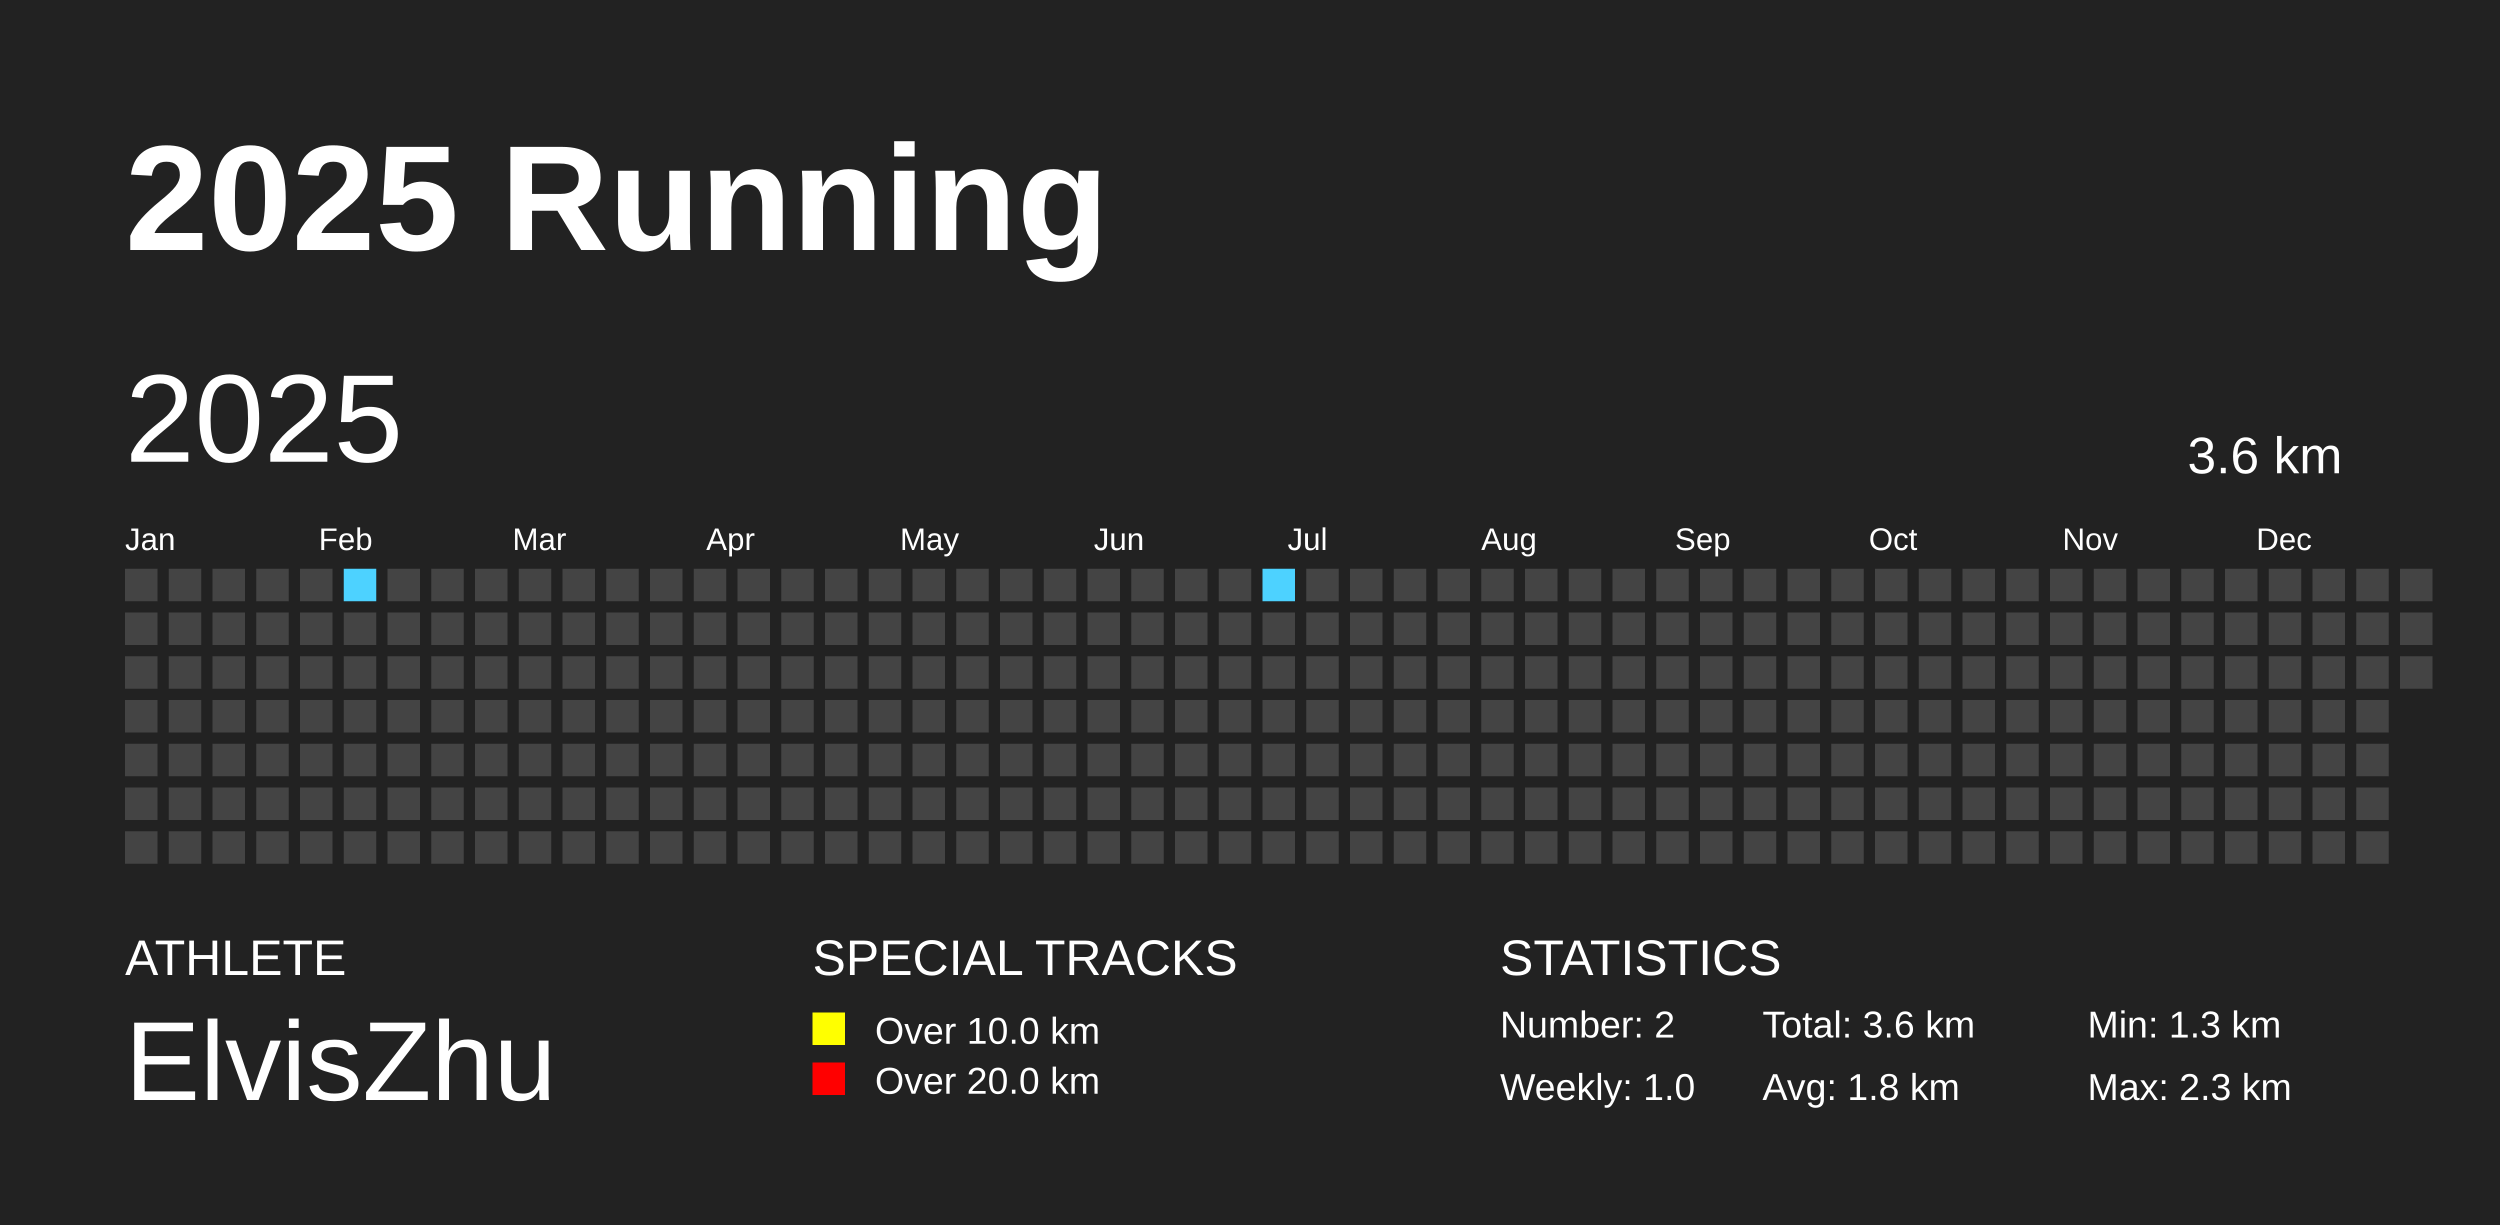
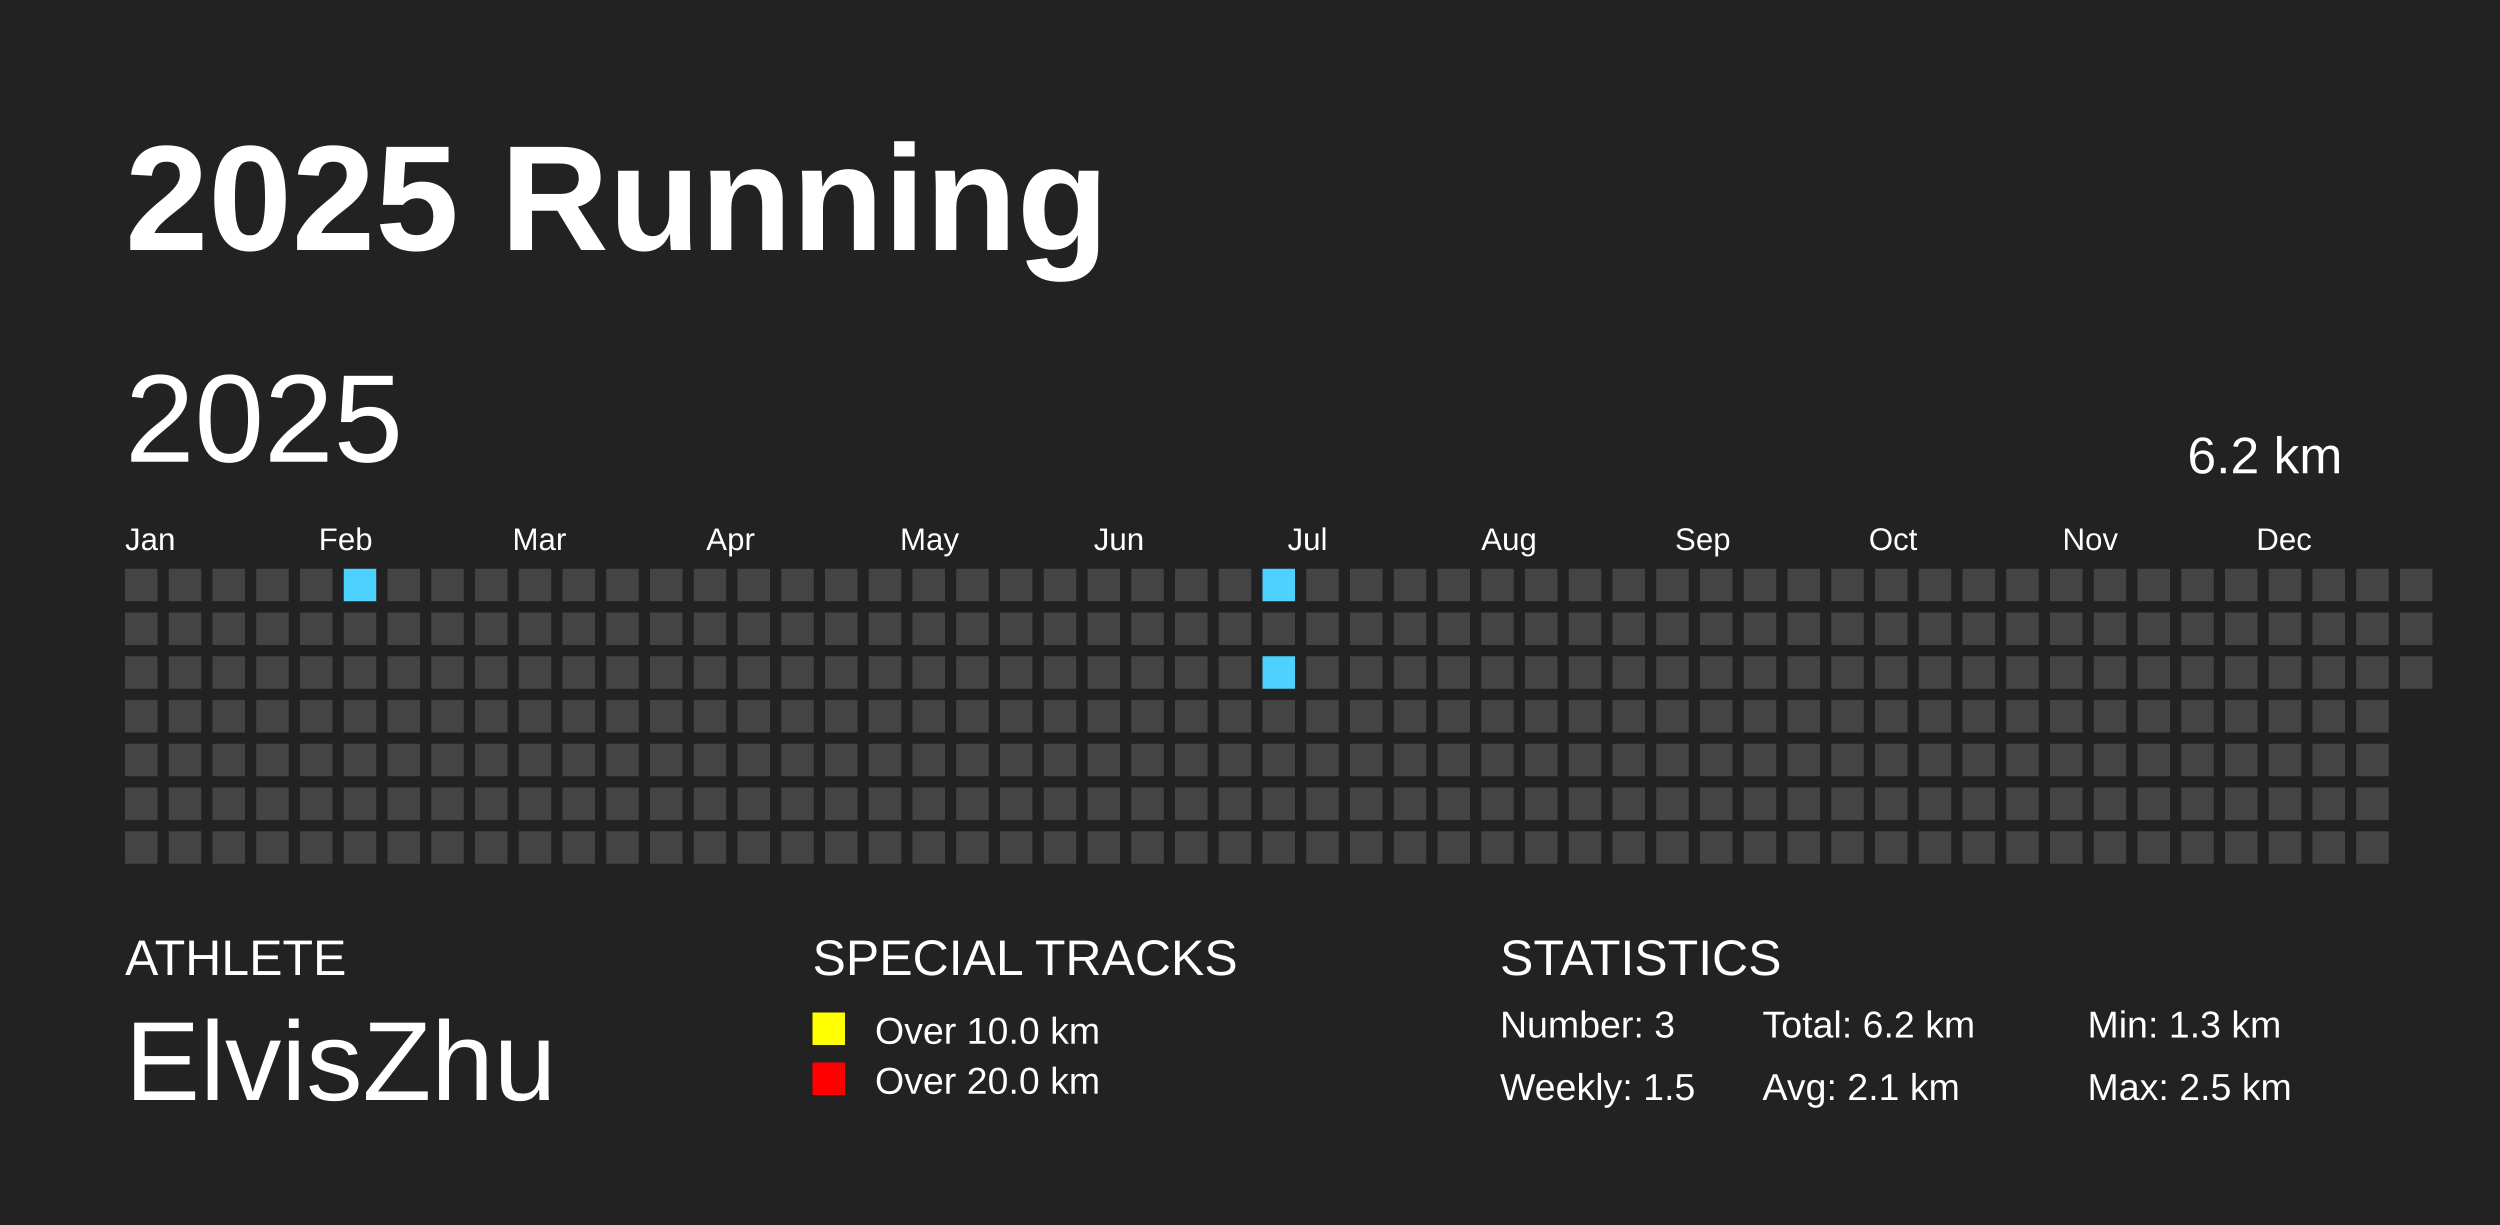
<svg xmlns="http://www.w3.org/2000/svg" baseProfile="full" height="98mm" version="1.1" viewBox="0,0,200,98" width="200mm">
  <defs />
  <rect fill="#222222" height="98" width="200" x="0" y="0" />
  <text fill="#FFFFFF" style="font-size:12px; font-family:Arial; font-weight:bold;" x="10" y="20">2025 Running</text>
  <text fill="#FFFFFF" style="font-size:4px; font-family:Arial" x="10" y="78">ATHLETE</text>
  <text fill="#FFFFFF" style="font-size:9px; font-family:Arial" x="10" y="88">ElvisZhu</text>
  <text fill="#FFFFFF" style="font-size:4px; font-family:Arial" x="65" y="78">SPECIAL TRACKS</text>
  <rect fill="yellow" height="2.6" width="2.6" x="65" y="81" />
  <text fill="#FFFFFF" style="font-size:3px; font-family:Arial" x="70" y="83.5">Over 10.0 km</text>
  <rect fill="red" height="2.6" width="2.6" x="65" y="85" />
  <text fill="#FFFFFF" style="font-size:3px; font-family:Arial" x="70" y="87.5">Over 20.0 km</text>
  <text fill="#FFFFFF" style="font-size:4px; font-family:Arial" x="120" y="78">STATISTICS</text>
-   <text fill="#FFFFFF" style="font-size:3px; font-family:Arial" x="120" y="83">Number: 2</text>
-   <text fill="#FFFFFF" style="font-size:3px; font-family:Arial" x="120" y="88">Weekly: 1.0</text>
-   <text fill="#FFFFFF" style="font-size:3px; font-family:Arial" x="141" y="83">Total: 3.6 km</text>
-   <text fill="#FFFFFF" style="font-size:3px; font-family:Arial" x="141" y="88">Avg: 1.8 km</text>
+   <text fill="#FFFFFF" style="font-size:3px; font-family:Arial" x="120" y="83">Number: 3</text>
+   <text fill="#FFFFFF" style="font-size:3px; font-family:Arial" x="120" y="88">Weekly: 1.5</text>
+   <text fill="#FFFFFF" style="font-size:3px; font-family:Arial" x="141" y="83">Total: 6.2 km</text>
+   <text fill="#FFFFFF" style="font-size:3px; font-family:Arial" x="141" y="88">Avg: 2.1 km</text>
  <text fill="#FFFFFF" style="font-size:3px; font-family:Arial" x="167" y="83">Min: 1.3 km</text>
-   <text fill="#FFFFFF" style="font-size:3px; font-family:Arial" x="167" y="88">Max: 2.3 km</text>
+   <text fill="#FFFFFF" style="font-size:3px; font-family:Arial" x="167" y="88">Max: 2.5 km</text>
  <text dominant-baseline="hanging" fill="#FFFFFF" style="font-size:10.0px; font-family:Arial;" x="10" y="30">2025</text>
-   <text dominant-baseline="hanging" fill="#FFFFFF" style="font-size:4.125px; font-family:Arial;" x="175" y="35">3.6 km</text>
+   <text dominant-baseline="hanging" fill="#FFFFFF" style="font-size:4.125px; font-family:Arial;" x="175" y="35">6.2 km</text>
  <text fill="#FFFFFF" style="font-size:2.5px; font-family:Arial" x="10.0" y="44">Jan</text>
  <text fill="#FFFFFF" style="font-size:2.5px; font-family:Arial" x="25.5" y="44">Feb</text>
  <text fill="#FFFFFF" style="font-size:2.5px; font-family:Arial" x="41.0" y="44">Mar</text>
  <text fill="#FFFFFF" style="font-size:2.5px; font-family:Arial" x="56.5" y="44">Apr</text>
  <text fill="#FFFFFF" style="font-size:2.5px; font-family:Arial" x="72.0" y="44">May</text>
  <text fill="#FFFFFF" style="font-size:2.5px; font-family:Arial" x="87.5" y="44">Jun</text>
  <text fill="#FFFFFF" style="font-size:2.5px; font-family:Arial" x="103.0" y="44">Jul</text>
  <text fill="#FFFFFF" style="font-size:2.5px; font-family:Arial" x="118.5" y="44">Aug</text>
  <text fill="#FFFFFF" style="font-size:2.5px; font-family:Arial" x="134.0" y="44">Sep</text>
  <text fill="#FFFFFF" style="font-size:2.5px; font-family:Arial" x="149.5" y="44">Oct</text>
  <text fill="#FFFFFF" style="font-size:2.5px; font-family:Arial" x="165.0" y="44">Nov</text>
  <text fill="#FFFFFF" style="font-size:2.5px; font-family:Arial" x="180.5" y="44">Dec</text>
  <rect fill="#444444" height="2.6" width="2.6" x="10.0" y="45.5" />
  <rect fill="#444444" height="2.6" width="2.6" x="10.0" y="49.0" />
  <rect fill="#444444" height="2.6" width="2.6" x="10.0" y="52.5" />
  <rect fill="#444444" height="2.6" width="2.6" x="10.0" y="56.0" />
  <rect fill="#444444" height="2.6" width="2.6" x="10.0" y="59.5" />
  <rect fill="#444444" height="2.6" width="2.6" x="10.0" y="63.0" />
  <rect fill="#444444" height="2.6" width="2.6" x="10.0" y="66.5" />
  <rect fill="#444444" height="2.6" width="2.6" x="13.5" y="45.5" />
  <rect fill="#444444" height="2.6" width="2.6" x="13.5" y="49.0" />
  <rect fill="#444444" height="2.6" width="2.6" x="13.5" y="52.5" />
  <rect fill="#444444" height="2.6" width="2.6" x="13.5" y="56.0" />
  <rect fill="#444444" height="2.6" width="2.6" x="13.5" y="59.5" />
  <rect fill="#444444" height="2.6" width="2.6" x="13.5" y="63.0" />
  <rect fill="#444444" height="2.6" width="2.6" x="13.5" y="66.5" />
  <rect fill="#444444" height="2.6" width="2.6" x="17.0" y="45.5" />
  <rect fill="#444444" height="2.6" width="2.6" x="17.0" y="49.0" />
  <rect fill="#444444" height="2.6" width="2.6" x="17.0" y="52.5" />
  <rect fill="#444444" height="2.6" width="2.6" x="17.0" y="56.0" />
  <rect fill="#444444" height="2.6" width="2.6" x="17.0" y="59.5" />
  <rect fill="#444444" height="2.6" width="2.6" x="17.0" y="63.0" />
  <rect fill="#444444" height="2.6" width="2.6" x="17.0" y="66.5" />
  <rect fill="#444444" height="2.6" width="2.6" x="20.5" y="45.5" />
  <rect fill="#444444" height="2.6" width="2.6" x="20.5" y="49.0" />
  <rect fill="#444444" height="2.6" width="2.6" x="20.5" y="52.5" />
  <rect fill="#444444" height="2.6" width="2.6" x="20.5" y="56.0" />
  <rect fill="#444444" height="2.6" width="2.6" x="20.5" y="59.5" />
  <rect fill="#444444" height="2.6" width="2.6" x="20.5" y="63.0" />
  <rect fill="#444444" height="2.6" width="2.6" x="20.5" y="66.5" />
  <rect fill="#444444" height="2.6" width="2.6" x="24.0" y="45.5" />
  <rect fill="#444444" height="2.6" width="2.6" x="24.0" y="49.0" />
  <rect fill="#444444" height="2.6" width="2.6" x="24.0" y="52.5" />
  <rect fill="#444444" height="2.6" width="2.6" x="24.0" y="56.0" />
  <rect fill="#444444" height="2.6" width="2.6" x="24.0" y="59.5" />
  <rect fill="#444444" height="2.6" width="2.6" x="24.0" y="63.0" />
  <rect fill="#444444" height="2.6" width="2.6" x="24.0" y="66.5" />
  <rect fill="#4dd2ff" height="2.6" width="2.6" x="27.5" y="45.5" />
  <rect fill="#444444" height="2.6" width="2.6" x="27.5" y="49.0" />
  <rect fill="#444444" height="2.6" width="2.6" x="27.5" y="52.5" />
  <rect fill="#444444" height="2.6" width="2.6" x="27.5" y="56.0" />
  <rect fill="#444444" height="2.6" width="2.6" x="27.5" y="59.5" />
  <rect fill="#444444" height="2.6" width="2.6" x="27.5" y="63.0" />
  <rect fill="#444444" height="2.6" width="2.6" x="27.5" y="66.5" />
  <rect fill="#444444" height="2.6" width="2.6" x="31.0" y="45.5" />
  <rect fill="#444444" height="2.6" width="2.6" x="31.0" y="49.0" />
  <rect fill="#444444" height="2.6" width="2.6" x="31.0" y="52.5" />
  <rect fill="#444444" height="2.6" width="2.6" x="31.0" y="56.0" />
  <rect fill="#444444" height="2.6" width="2.6" x="31.0" y="59.5" />
  <rect fill="#444444" height="2.6" width="2.6" x="31.0" y="63.0" />
  <rect fill="#444444" height="2.6" width="2.6" x="31.0" y="66.5" />
  <rect fill="#444444" height="2.6" width="2.6" x="34.5" y="45.5" />
  <rect fill="#444444" height="2.6" width="2.6" x="34.5" y="49.0" />
  <rect fill="#444444" height="2.6" width="2.6" x="34.5" y="52.5" />
  <rect fill="#444444" height="2.6" width="2.6" x="34.5" y="56.0" />
  <rect fill="#444444" height="2.6" width="2.6" x="34.5" y="59.5" />
  <rect fill="#444444" height="2.6" width="2.6" x="34.5" y="63.0" />
  <rect fill="#444444" height="2.6" width="2.6" x="34.5" y="66.5" />
  <rect fill="#444444" height="2.6" width="2.6" x="38.0" y="45.5" />
  <rect fill="#444444" height="2.6" width="2.6" x="38.0" y="49.0" />
  <rect fill="#444444" height="2.6" width="2.6" x="38.0" y="52.5" />
  <rect fill="#444444" height="2.6" width="2.6" x="38.0" y="56.0" />
  <rect fill="#444444" height="2.6" width="2.6" x="38.0" y="59.5" />
  <rect fill="#444444" height="2.6" width="2.6" x="38.0" y="63.0" />
  <rect fill="#444444" height="2.6" width="2.6" x="38.0" y="66.5" />
  <rect fill="#444444" height="2.6" width="2.6" x="41.5" y="45.5" />
  <rect fill="#444444" height="2.6" width="2.6" x="41.5" y="49.0" />
  <rect fill="#444444" height="2.6" width="2.6" x="41.5" y="52.5" />
  <rect fill="#444444" height="2.6" width="2.6" x="41.5" y="56.0" />
  <rect fill="#444444" height="2.6" width="2.6" x="41.5" y="59.5" />
  <rect fill="#444444" height="2.6" width="2.6" x="41.5" y="63.0" />
  <rect fill="#444444" height="2.6" width="2.6" x="41.5" y="66.5" />
  <rect fill="#444444" height="2.6" width="2.6" x="45.0" y="45.5" />
  <rect fill="#444444" height="2.6" width="2.6" x="45.0" y="49.0" />
  <rect fill="#444444" height="2.6" width="2.6" x="45.0" y="52.5" />
  <rect fill="#444444" height="2.6" width="2.6" x="45.0" y="56.0" />
  <rect fill="#444444" height="2.6" width="2.6" x="45.0" y="59.5" />
  <rect fill="#444444" height="2.6" width="2.6" x="45.0" y="63.0" />
  <rect fill="#444444" height="2.6" width="2.6" x="45.0" y="66.5" />
  <rect fill="#444444" height="2.6" width="2.6" x="48.5" y="45.5" />
  <rect fill="#444444" height="2.6" width="2.6" x="48.5" y="49.0" />
  <rect fill="#444444" height="2.6" width="2.6" x="48.5" y="52.5" />
  <rect fill="#444444" height="2.6" width="2.6" x="48.5" y="56.0" />
  <rect fill="#444444" height="2.6" width="2.6" x="48.5" y="59.5" />
  <rect fill="#444444" height="2.6" width="2.6" x="48.5" y="63.0" />
  <rect fill="#444444" height="2.6" width="2.6" x="48.5" y="66.5" />
  <rect fill="#444444" height="2.6" width="2.6" x="52.0" y="45.5" />
  <rect fill="#444444" height="2.6" width="2.6" x="52.0" y="49.0" />
  <rect fill="#444444" height="2.6" width="2.6" x="52.0" y="52.5" />
  <rect fill="#444444" height="2.6" width="2.6" x="52.0" y="56.0" />
  <rect fill="#444444" height="2.6" width="2.6" x="52.0" y="59.5" />
  <rect fill="#444444" height="2.6" width="2.6" x="52.0" y="63.0" />
  <rect fill="#444444" height="2.6" width="2.6" x="52.0" y="66.5" />
  <rect fill="#444444" height="2.6" width="2.6" x="55.5" y="45.5" />
  <rect fill="#444444" height="2.6" width="2.6" x="55.5" y="49.0" />
  <rect fill="#444444" height="2.6" width="2.6" x="55.5" y="52.5" />
  <rect fill="#444444" height="2.6" width="2.6" x="55.5" y="56.0" />
  <rect fill="#444444" height="2.6" width="2.6" x="55.5" y="59.5" />
  <rect fill="#444444" height="2.6" width="2.6" x="55.5" y="63.0" />
  <rect fill="#444444" height="2.6" width="2.6" x="55.5" y="66.5" />
  <rect fill="#444444" height="2.6" width="2.6" x="59.0" y="45.5" />
  <rect fill="#444444" height="2.6" width="2.6" x="59.0" y="49.0" />
  <rect fill="#444444" height="2.6" width="2.6" x="59.0" y="52.5" />
  <rect fill="#444444" height="2.6" width="2.6" x="59.0" y="56.0" />
  <rect fill="#444444" height="2.6" width="2.6" x="59.0" y="59.5" />
  <rect fill="#444444" height="2.6" width="2.6" x="59.0" y="63.0" />
  <rect fill="#444444" height="2.6" width="2.6" x="59.0" y="66.5" />
  <rect fill="#444444" height="2.6" width="2.6" x="62.5" y="45.5" />
  <rect fill="#444444" height="2.6" width="2.6" x="62.5" y="49.0" />
  <rect fill="#444444" height="2.6" width="2.6" x="62.5" y="52.5" />
  <rect fill="#444444" height="2.6" width="2.6" x="62.5" y="56.0" />
  <rect fill="#444444" height="2.6" width="2.6" x="62.5" y="59.5" />
  <rect fill="#444444" height="2.6" width="2.6" x="62.5" y="63.0" />
  <rect fill="#444444" height="2.6" width="2.6" x="62.5" y="66.5" />
  <rect fill="#444444" height="2.6" width="2.6" x="66.0" y="45.5" />
  <rect fill="#444444" height="2.6" width="2.6" x="66.0" y="49.0" />
  <rect fill="#444444" height="2.6" width="2.6" x="66.0" y="52.5" />
  <rect fill="#444444" height="2.6" width="2.6" x="66.0" y="56.0" />
  <rect fill="#444444" height="2.6" width="2.6" x="66.0" y="59.5" />
  <rect fill="#444444" height="2.6" width="2.6" x="66.0" y="63.0" />
  <rect fill="#444444" height="2.6" width="2.6" x="66.0" y="66.5" />
  <rect fill="#444444" height="2.6" width="2.6" x="69.5" y="45.5" />
  <rect fill="#444444" height="2.6" width="2.6" x="69.5" y="49.0" />
  <rect fill="#444444" height="2.6" width="2.6" x="69.5" y="52.5" />
  <rect fill="#444444" height="2.6" width="2.6" x="69.5" y="56.0" />
  <rect fill="#444444" height="2.6" width="2.6" x="69.5" y="59.5" />
  <rect fill="#444444" height="2.6" width="2.6" x="69.5" y="63.0" />
  <rect fill="#444444" height="2.6" width="2.6" x="69.5" y="66.5" />
  <rect fill="#444444" height="2.6" width="2.6" x="73.0" y="45.5" />
  <rect fill="#444444" height="2.6" width="2.6" x="73.0" y="49.0" />
  <rect fill="#444444" height="2.6" width="2.6" x="73.0" y="52.5" />
  <rect fill="#444444" height="2.6" width="2.6" x="73.0" y="56.0" />
  <rect fill="#444444" height="2.6" width="2.6" x="73.0" y="59.5" />
  <rect fill="#444444" height="2.6" width="2.6" x="73.0" y="63.0" />
  <rect fill="#444444" height="2.6" width="2.6" x="73.0" y="66.5" />
  <rect fill="#444444" height="2.6" width="2.6" x="76.5" y="45.5" />
  <rect fill="#444444" height="2.6" width="2.6" x="76.5" y="49.0" />
  <rect fill="#444444" height="2.6" width="2.6" x="76.5" y="52.5" />
  <rect fill="#444444" height="2.6" width="2.6" x="76.5" y="56.0" />
  <rect fill="#444444" height="2.6" width="2.6" x="76.5" y="59.5" />
  <rect fill="#444444" height="2.6" width="2.6" x="76.5" y="63.0" />
  <rect fill="#444444" height="2.6" width="2.6" x="76.5" y="66.5" />
  <rect fill="#444444" height="2.6" width="2.6" x="80.0" y="45.5" />
  <rect fill="#444444" height="2.6" width="2.6" x="80.0" y="49.0" />
  <rect fill="#444444" height="2.6" width="2.6" x="80.0" y="52.5" />
  <rect fill="#444444" height="2.6" width="2.6" x="80.0" y="56.0" />
  <rect fill="#444444" height="2.6" width="2.6" x="80.0" y="59.5" />
  <rect fill="#444444" height="2.6" width="2.6" x="80.0" y="63.0" />
  <rect fill="#444444" height="2.6" width="2.6" x="80.0" y="66.5" />
  <rect fill="#444444" height="2.6" width="2.6" x="83.5" y="45.5" />
  <rect fill="#444444" height="2.6" width="2.6" x="83.5" y="49.0" />
  <rect fill="#444444" height="2.6" width="2.6" x="83.5" y="52.5" />
  <rect fill="#444444" height="2.6" width="2.6" x="83.5" y="56.0" />
  <rect fill="#444444" height="2.6" width="2.6" x="83.5" y="59.5" />
  <rect fill="#444444" height="2.6" width="2.6" x="83.5" y="63.0" />
  <rect fill="#444444" height="2.6" width="2.6" x="83.5" y="66.5" />
  <rect fill="#444444" height="2.6" width="2.6" x="87.0" y="45.5" />
  <rect fill="#444444" height="2.6" width="2.6" x="87.0" y="49.0" />
  <rect fill="#444444" height="2.6" width="2.6" x="87.0" y="52.5" />
  <rect fill="#444444" height="2.6" width="2.6" x="87.0" y="56.0" />
  <rect fill="#444444" height="2.6" width="2.6" x="87.0" y="59.5" />
  <rect fill="#444444" height="2.6" width="2.6" x="87.0" y="63.0" />
  <rect fill="#444444" height="2.6" width="2.6" x="87.0" y="66.5" />
  <rect fill="#444444" height="2.6" width="2.6" x="90.5" y="45.5" />
  <rect fill="#444444" height="2.6" width="2.6" x="90.5" y="49.0" />
  <rect fill="#444444" height="2.6" width="2.6" x="90.5" y="52.5" />
  <rect fill="#444444" height="2.6" width="2.6" x="90.5" y="56.0" />
  <rect fill="#444444" height="2.6" width="2.6" x="90.5" y="59.5" />
  <rect fill="#444444" height="2.6" width="2.6" x="90.5" y="63.0" />
  <rect fill="#444444" height="2.6" width="2.6" x="90.5" y="66.5" />
  <rect fill="#444444" height="2.6" width="2.6" x="94.0" y="45.5" />
  <rect fill="#444444" height="2.6" width="2.6" x="94.0" y="49.0" />
  <rect fill="#444444" height="2.6" width="2.6" x="94.0" y="52.5" />
  <rect fill="#444444" height="2.6" width="2.6" x="94.0" y="56.0" />
  <rect fill="#444444" height="2.6" width="2.6" x="94.0" y="59.5" />
  <rect fill="#444444" height="2.6" width="2.6" x="94.0" y="63.0" />
  <rect fill="#444444" height="2.6" width="2.6" x="94.0" y="66.5" />
  <rect fill="#444444" height="2.6" width="2.6" x="97.5" y="45.5" />
  <rect fill="#444444" height="2.6" width="2.6" x="97.5" y="49.0" />
  <rect fill="#444444" height="2.6" width="2.6" x="97.5" y="52.5" />
  <rect fill="#444444" height="2.6" width="2.6" x="97.5" y="56.0" />
  <rect fill="#444444" height="2.6" width="2.6" x="97.5" y="59.5" />
  <rect fill="#444444" height="2.6" width="2.6" x="97.5" y="63.0" />
  <rect fill="#444444" height="2.6" width="2.6" x="97.5" y="66.5" />
  <rect fill="#4dd2ff" height="2.6" width="2.6" x="101.0" y="45.5" />
  <rect fill="#444444" height="2.6" width="2.6" x="101.0" y="49.0" />
-   <rect fill="#444444" height="2.6" width="2.6" x="101.0" y="52.5" />
+   <rect fill="#4dd2ff" height="2.6" width="2.6" x="101.0" y="52.5" />
  <rect fill="#444444" height="2.6" width="2.6" x="101.0" y="56.0" />
  <rect fill="#444444" height="2.6" width="2.6" x="101.0" y="59.5" />
  <rect fill="#444444" height="2.6" width="2.6" x="101.0" y="63.0" />
  <rect fill="#444444" height="2.6" width="2.6" x="101.0" y="66.5" />
  <rect fill="#444444" height="2.6" width="2.6" x="104.5" y="45.5" />
  <rect fill="#444444" height="2.6" width="2.6" x="104.5" y="49.0" />
  <rect fill="#444444" height="2.6" width="2.6" x="104.5" y="52.5" />
  <rect fill="#444444" height="2.6" width="2.6" x="104.5" y="56.0" />
  <rect fill="#444444" height="2.6" width="2.6" x="104.5" y="59.5" />
  <rect fill="#444444" height="2.6" width="2.6" x="104.5" y="63.0" />
  <rect fill="#444444" height="2.6" width="2.6" x="104.5" y="66.5" />
  <rect fill="#444444" height="2.6" width="2.6" x="108.0" y="45.5" />
  <rect fill="#444444" height="2.6" width="2.6" x="108.0" y="49.0" />
  <rect fill="#444444" height="2.6" width="2.6" x="108.0" y="52.5" />
  <rect fill="#444444" height="2.6" width="2.6" x="108.0" y="56.0" />
  <rect fill="#444444" height="2.6" width="2.6" x="108.0" y="59.5" />
  <rect fill="#444444" height="2.6" width="2.6" x="108.0" y="63.0" />
  <rect fill="#444444" height="2.6" width="2.6" x="108.0" y="66.5" />
  <rect fill="#444444" height="2.6" width="2.6" x="111.5" y="45.5" />
  <rect fill="#444444" height="2.6" width="2.6" x="111.5" y="49.0" />
  <rect fill="#444444" height="2.6" width="2.6" x="111.5" y="52.5" />
  <rect fill="#444444" height="2.6" width="2.6" x="111.5" y="56.0" />
  <rect fill="#444444" height="2.6" width="2.6" x="111.5" y="59.5" />
  <rect fill="#444444" height="2.6" width="2.6" x="111.5" y="63.0" />
  <rect fill="#444444" height="2.6" width="2.6" x="111.5" y="66.5" />
  <rect fill="#444444" height="2.6" width="2.6" x="115.0" y="45.5" />
  <rect fill="#444444" height="2.6" width="2.6" x="115.0" y="49.0" />
  <rect fill="#444444" height="2.6" width="2.6" x="115.0" y="52.5" />
  <rect fill="#444444" height="2.6" width="2.6" x="115.0" y="56.0" />
  <rect fill="#444444" height="2.6" width="2.6" x="115.0" y="59.5" />
  <rect fill="#444444" height="2.6" width="2.6" x="115.0" y="63.0" />
  <rect fill="#444444" height="2.6" width="2.6" x="115.0" y="66.5" />
  <rect fill="#444444" height="2.6" width="2.6" x="118.5" y="45.5" />
  <rect fill="#444444" height="2.6" width="2.6" x="118.5" y="49.0" />
  <rect fill="#444444" height="2.6" width="2.6" x="118.5" y="52.5" />
  <rect fill="#444444" height="2.6" width="2.6" x="118.5" y="56.0" />
  <rect fill="#444444" height="2.6" width="2.6" x="118.5" y="59.5" />
  <rect fill="#444444" height="2.6" width="2.6" x="118.5" y="63.0" />
  <rect fill="#444444" height="2.6" width="2.6" x="118.5" y="66.5" />
  <rect fill="#444444" height="2.6" width="2.6" x="122.0" y="45.5" />
  <rect fill="#444444" height="2.6" width="2.6" x="122.0" y="49.0" />
  <rect fill="#444444" height="2.6" width="2.6" x="122.0" y="52.5" />
  <rect fill="#444444" height="2.6" width="2.6" x="122.0" y="56.0" />
  <rect fill="#444444" height="2.6" width="2.6" x="122.0" y="59.5" />
  <rect fill="#444444" height="2.6" width="2.6" x="122.0" y="63.0" />
  <rect fill="#444444" height="2.6" width="2.6" x="122.0" y="66.5" />
  <rect fill="#444444" height="2.6" width="2.6" x="125.5" y="45.5" />
  <rect fill="#444444" height="2.6" width="2.6" x="125.5" y="49.0" />
  <rect fill="#444444" height="2.6" width="2.6" x="125.5" y="52.5" />
  <rect fill="#444444" height="2.6" width="2.6" x="125.5" y="56.0" />
  <rect fill="#444444" height="2.6" width="2.6" x="125.5" y="59.5" />
  <rect fill="#444444" height="2.6" width="2.6" x="125.5" y="63.0" />
  <rect fill="#444444" height="2.6" width="2.6" x="125.5" y="66.5" />
  <rect fill="#444444" height="2.6" width="2.6" x="129.0" y="45.5" />
  <rect fill="#444444" height="2.6" width="2.6" x="129.0" y="49.0" />
  <rect fill="#444444" height="2.6" width="2.6" x="129.0" y="52.5" />
  <rect fill="#444444" height="2.6" width="2.6" x="129.0" y="56.0" />
  <rect fill="#444444" height="2.6" width="2.6" x="129.0" y="59.5" />
  <rect fill="#444444" height="2.6" width="2.6" x="129.0" y="63.0" />
  <rect fill="#444444" height="2.6" width="2.6" x="129.0" y="66.5" />
  <rect fill="#444444" height="2.6" width="2.6" x="132.5" y="45.5" />
  <rect fill="#444444" height="2.6" width="2.6" x="132.5" y="49.0" />
  <rect fill="#444444" height="2.6" width="2.6" x="132.5" y="52.5" />
  <rect fill="#444444" height="2.6" width="2.6" x="132.5" y="56.0" />
  <rect fill="#444444" height="2.6" width="2.6" x="132.5" y="59.5" />
  <rect fill="#444444" height="2.6" width="2.6" x="132.5" y="63.0" />
  <rect fill="#444444" height="2.6" width="2.6" x="132.5" y="66.5" />
  <rect fill="#444444" height="2.6" width="2.6" x="136.0" y="45.5" />
  <rect fill="#444444" height="2.6" width="2.6" x="136.0" y="49.0" />
  <rect fill="#444444" height="2.6" width="2.6" x="136.0" y="52.5" />
  <rect fill="#444444" height="2.6" width="2.6" x="136.0" y="56.0" />
  <rect fill="#444444" height="2.6" width="2.6" x="136.0" y="59.5" />
  <rect fill="#444444" height="2.6" width="2.6" x="136.0" y="63.0" />
  <rect fill="#444444" height="2.6" width="2.6" x="136.0" y="66.5" />
  <rect fill="#444444" height="2.6" width="2.6" x="139.5" y="45.5" />
  <rect fill="#444444" height="2.6" width="2.6" x="139.5" y="49.0" />
  <rect fill="#444444" height="2.6" width="2.6" x="139.5" y="52.5" />
  <rect fill="#444444" height="2.6" width="2.6" x="139.5" y="56.0" />
  <rect fill="#444444" height="2.6" width="2.6" x="139.5" y="59.5" />
  <rect fill="#444444" height="2.6" width="2.6" x="139.5" y="63.0" />
  <rect fill="#444444" height="2.6" width="2.6" x="139.5" y="66.5" />
  <rect fill="#444444" height="2.6" width="2.6" x="143.0" y="45.5" />
  <rect fill="#444444" height="2.6" width="2.6" x="143.0" y="49.0" />
  <rect fill="#444444" height="2.6" width="2.6" x="143.0" y="52.5" />
  <rect fill="#444444" height="2.6" width="2.6" x="143.0" y="56.0" />
  <rect fill="#444444" height="2.6" width="2.6" x="143.0" y="59.5" />
  <rect fill="#444444" height="2.6" width="2.6" x="143.0" y="63.0" />
  <rect fill="#444444" height="2.6" width="2.6" x="143.0" y="66.5" />
  <rect fill="#444444" height="2.6" width="2.6" x="146.5" y="45.5" />
  <rect fill="#444444" height="2.6" width="2.6" x="146.5" y="49.0" />
  <rect fill="#444444" height="2.6" width="2.6" x="146.5" y="52.5" />
  <rect fill="#444444" height="2.6" width="2.6" x="146.5" y="56.0" />
  <rect fill="#444444" height="2.6" width="2.6" x="146.5" y="59.5" />
  <rect fill="#444444" height="2.6" width="2.6" x="146.5" y="63.0" />
  <rect fill="#444444" height="2.6" width="2.6" x="146.5" y="66.5" />
  <rect fill="#444444" height="2.6" width="2.6" x="150.0" y="45.5" />
  <rect fill="#444444" height="2.6" width="2.6" x="150.0" y="49.0" />
  <rect fill="#444444" height="2.6" width="2.6" x="150.0" y="52.5" />
  <rect fill="#444444" height="2.6" width="2.6" x="150.0" y="56.0" />
  <rect fill="#444444" height="2.6" width="2.6" x="150.0" y="59.5" />
  <rect fill="#444444" height="2.6" width="2.6" x="150.0" y="63.0" />
  <rect fill="#444444" height="2.6" width="2.6" x="150.0" y="66.5" />
  <rect fill="#444444" height="2.6" width="2.6" x="153.5" y="45.5" />
  <rect fill="#444444" height="2.6" width="2.6" x="153.5" y="49.0" />
  <rect fill="#444444" height="2.6" width="2.6" x="153.5" y="52.5" />
  <rect fill="#444444" height="2.6" width="2.6" x="153.5" y="56.0" />
  <rect fill="#444444" height="2.6" width="2.6" x="153.5" y="59.5" />
  <rect fill="#444444" height="2.6" width="2.6" x="153.5" y="63.0" />
  <rect fill="#444444" height="2.6" width="2.6" x="153.5" y="66.5" />
  <rect fill="#444444" height="2.6" width="2.6" x="157.0" y="45.5" />
  <rect fill="#444444" height="2.6" width="2.6" x="157.0" y="49.0" />
  <rect fill="#444444" height="2.6" width="2.6" x="157.0" y="52.5" />
  <rect fill="#444444" height="2.6" width="2.6" x="157.0" y="56.0" />
  <rect fill="#444444" height="2.6" width="2.6" x="157.0" y="59.5" />
  <rect fill="#444444" height="2.6" width="2.6" x="157.0" y="63.0" />
  <rect fill="#444444" height="2.6" width="2.6" x="157.0" y="66.5" />
  <rect fill="#444444" height="2.6" width="2.6" x="160.5" y="45.5" />
  <rect fill="#444444" height="2.6" width="2.6" x="160.5" y="49.0" />
  <rect fill="#444444" height="2.6" width="2.6" x="160.5" y="52.5" />
  <rect fill="#444444" height="2.6" width="2.6" x="160.5" y="56.0" />
  <rect fill="#444444" height="2.6" width="2.6" x="160.5" y="59.5" />
  <rect fill="#444444" height="2.6" width="2.6" x="160.5" y="63.0" />
  <rect fill="#444444" height="2.6" width="2.6" x="160.5" y="66.5" />
  <rect fill="#444444" height="2.6" width="2.6" x="164.0" y="45.5" />
  <rect fill="#444444" height="2.6" width="2.6" x="164.0" y="49.0" />
  <rect fill="#444444" height="2.6" width="2.6" x="164.0" y="52.5" />
  <rect fill="#444444" height="2.6" width="2.6" x="164.0" y="56.0" />
  <rect fill="#444444" height="2.6" width="2.6" x="164.0" y="59.5" />
  <rect fill="#444444" height="2.6" width="2.6" x="164.0" y="63.0" />
  <rect fill="#444444" height="2.6" width="2.6" x="164.0" y="66.5" />
  <rect fill="#444444" height="2.6" width="2.6" x="167.5" y="45.5" />
  <rect fill="#444444" height="2.6" width="2.6" x="167.5" y="49.0" />
  <rect fill="#444444" height="2.6" width="2.6" x="167.5" y="52.5" />
  <rect fill="#444444" height="2.6" width="2.6" x="167.5" y="56.0" />
  <rect fill="#444444" height="2.6" width="2.6" x="167.5" y="59.5" />
  <rect fill="#444444" height="2.6" width="2.6" x="167.5" y="63.0" />
  <rect fill="#444444" height="2.6" width="2.6" x="167.5" y="66.5" />
  <rect fill="#444444" height="2.6" width="2.6" x="171.0" y="45.5" />
  <rect fill="#444444" height="2.6" width="2.6" x="171.0" y="49.0" />
  <rect fill="#444444" height="2.6" width="2.6" x="171.0" y="52.5" />
  <rect fill="#444444" height="2.6" width="2.6" x="171.0" y="56.0" />
  <rect fill="#444444" height="2.6" width="2.6" x="171.0" y="59.5" />
  <rect fill="#444444" height="2.6" width="2.6" x="171.0" y="63.0" />
  <rect fill="#444444" height="2.6" width="2.6" x="171.0" y="66.5" />
  <rect fill="#444444" height="2.6" width="2.6" x="174.5" y="45.5" />
  <rect fill="#444444" height="2.6" width="2.6" x="174.5" y="49.0" />
  <rect fill="#444444" height="2.6" width="2.6" x="174.5" y="52.5" />
  <rect fill="#444444" height="2.6" width="2.6" x="174.5" y="56.0" />
  <rect fill="#444444" height="2.6" width="2.6" x="174.5" y="59.5" />
  <rect fill="#444444" height="2.6" width="2.6" x="174.5" y="63.0" />
  <rect fill="#444444" height="2.6" width="2.6" x="174.5" y="66.5" />
  <rect fill="#444444" height="2.6" width="2.6" x="178.0" y="45.5" />
  <rect fill="#444444" height="2.6" width="2.6" x="178.0" y="49.0" />
  <rect fill="#444444" height="2.6" width="2.6" x="178.0" y="52.5" />
  <rect fill="#444444" height="2.6" width="2.6" x="178.0" y="56.0" />
  <rect fill="#444444" height="2.6" width="2.6" x="178.0" y="59.5" />
  <rect fill="#444444" height="2.6" width="2.6" x="178.0" y="63.0" />
  <rect fill="#444444" height="2.6" width="2.6" x="178.0" y="66.5" />
  <rect fill="#444444" height="2.6" width="2.6" x="181.5" y="45.5" />
  <rect fill="#444444" height="2.6" width="2.6" x="181.5" y="49.0" />
  <rect fill="#444444" height="2.6" width="2.6" x="181.5" y="52.5" />
  <rect fill="#444444" height="2.6" width="2.6" x="181.5" y="56.0" />
  <rect fill="#444444" height="2.6" width="2.6" x="181.5" y="59.5" />
  <rect fill="#444444" height="2.6" width="2.6" x="181.5" y="63.0" />
  <rect fill="#444444" height="2.6" width="2.6" x="181.5" y="66.5" />
  <rect fill="#444444" height="2.6" width="2.6" x="185.0" y="45.5" />
  <rect fill="#444444" height="2.6" width="2.6" x="185.0" y="49.0" />
  <rect fill="#444444" height="2.6" width="2.6" x="185.0" y="52.5" />
  <rect fill="#444444" height="2.6" width="2.6" x="185.0" y="56.0" />
  <rect fill="#444444" height="2.6" width="2.6" x="185.0" y="59.5" />
  <rect fill="#444444" height="2.6" width="2.6" x="185.0" y="63.0" />
  <rect fill="#444444" height="2.6" width="2.6" x="185.0" y="66.5" />
  <rect fill="#444444" height="2.6" width="2.6" x="188.5" y="45.5" />
  <rect fill="#444444" height="2.6" width="2.6" x="188.5" y="49.0" />
  <rect fill="#444444" height="2.6" width="2.6" x="188.5" y="52.5" />
  <rect fill="#444444" height="2.6" width="2.6" x="188.5" y="56.0" />
  <rect fill="#444444" height="2.6" width="2.6" x="188.5" y="59.5" />
  <rect fill="#444444" height="2.6" width="2.6" x="188.5" y="63.0" />
  <rect fill="#444444" height="2.6" width="2.6" x="188.5" y="66.5" />
  <rect fill="#444444" height="2.6" width="2.6" x="192.0" y="45.5" />
  <rect fill="#444444" height="2.6" width="2.6" x="192.0" y="49.0" />
  <rect fill="#444444" height="2.6" width="2.6" x="192.0" y="52.5" />
</svg>
